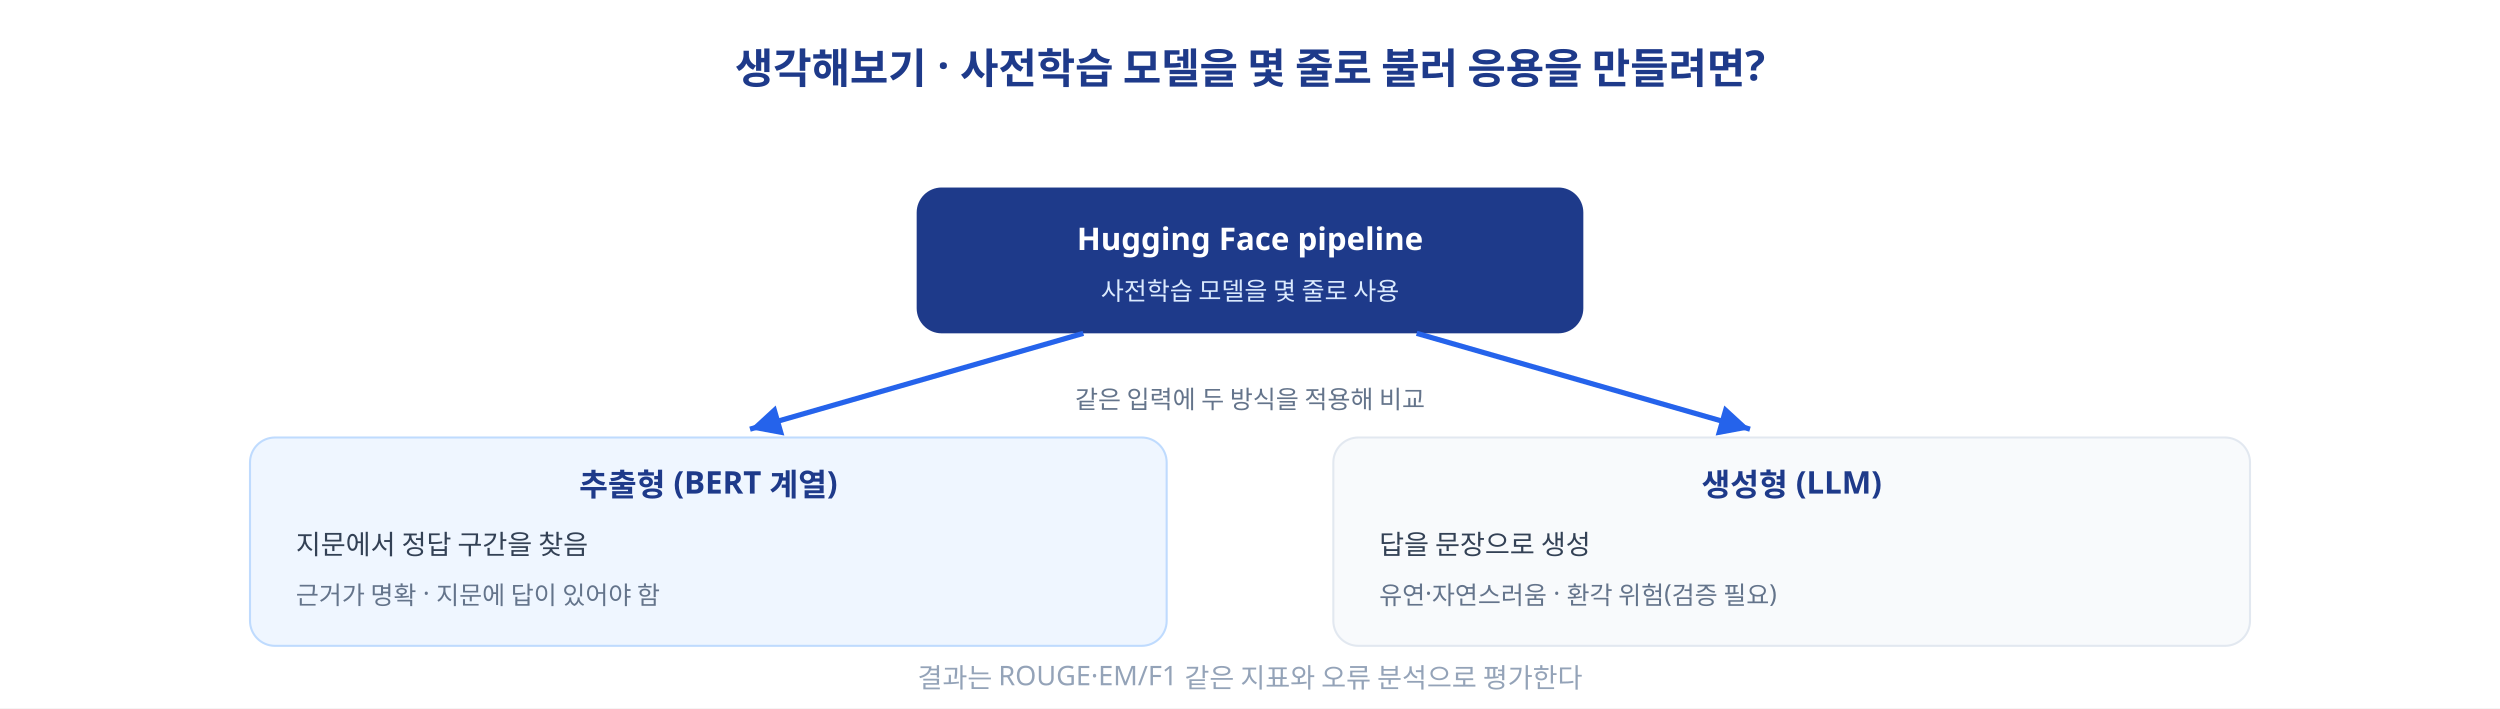
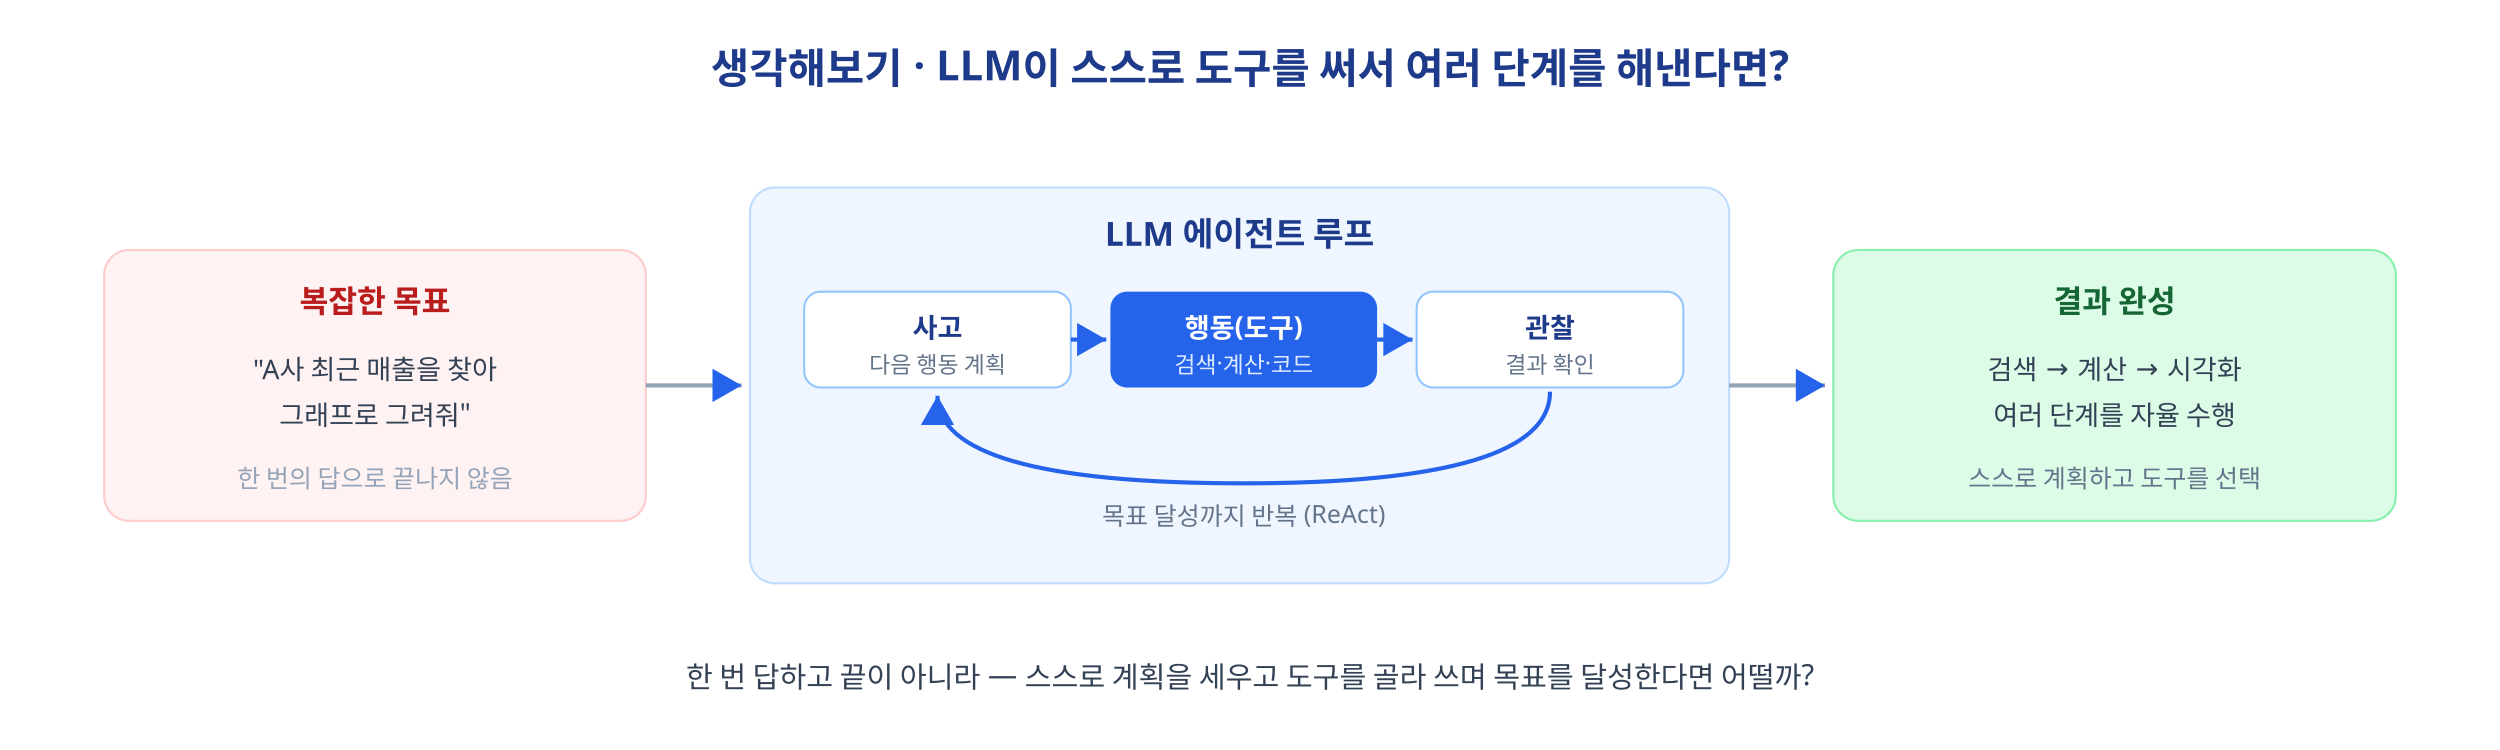
- <svg xmlns="http://www.w3.org/2000/svg" width="1200" height="340" viewBox="0 0 1200 340" font-family="'Malgun Gothic','Apple SD Gothic Neo',sans-serif">
-   <rect width="1200" height="340" fill="#ffffff" />
-   <text x="600" y="40" font-size="20" font-weight="700" fill="#1e3a8a" text-anchor="middle">생각해보기 · 사전학습 모델을 몇 줄로 불러 응용을 만들려면?</text>
+ <svg xmlns="http://www.w3.org/2000/svg" width="1200" height="360" viewBox="0 0 1200 360" font-family="'Malgun Gothic','Apple SD Gothic Neo',sans-serif">
+   <rect width="1200" height="360" fill="#ffffff" />
+   <text x="600" y="40" font-size="20" font-weight="700" fill="#1e3a8a" text-anchor="middle">생각해보기 · LLM이 스스로 도구를 써서 여러 단계를 해낸다면?</text>
  <defs>
-     <marker id="im13" markerWidth="9" markerHeight="9" refX="6" refY="3" orient="auto" markerUnits="strokeWidth">
-       <path d="M0,0 L6,3 L0,6 Z" fill="#2563eb" />
+     <marker id="t13" markerWidth="10" markerHeight="10" refX="7" refY="4" orient="auto" markerUnits="strokeWidth">
+       <path d="M0,0 L7,4 L0,8 Z" fill="#2563eb" />
    </marker>
  </defs>
-   <rect x="440" y="90" width="320" height="70" rx="12" fill="#1e3a8a" />
-   <text x="600" y="120" font-size="15" font-weight="700" fill="#fff" text-anchor="middle">Hugging Face pipeline</text>
-   <text x="600" y="144" font-size="12" fill="#dbeafe" text-anchor="middle">사전학습 모델을 몇 줄로 사용</text>
-   <rect x="120" y="210" width="440" height="100" rx="12" fill="#eff6ff" stroke="#bfdbfe" />
-   <text x="340" y="238" font-size="15" font-weight="700" fill="#1e3a8a" text-anchor="middle">추출형 (BERT 계열)</text>
-   <text x="142" y="266" font-size="13" fill="#334155">지문에서 정답 구간을 찾음</text>
-   <text x="142" y="290" font-size="12" fill="#64748b">근거가 명확 · 지문에 답이 있어야 함</text>
-   <rect x="640" y="210" width="440" height="100" rx="12" fill="#f8fafc" stroke="#e2e8f0" />
-   <text x="860" y="238" font-size="15" font-weight="700" fill="#1e3a8a" text-anchor="middle">생성형 (LLM)</text>
-   <text x="662" y="266" font-size="13" fill="#334155">답을 문장으로 생성</text>
-   <text x="662" y="290" font-size="12" fill="#64748b">유연·자연스러움 · 환각 위험(검증 필요)</text>
-   <g stroke="#2563eb" stroke-width="2.5" marker-end="url(#im13)">
-     <line x1="520" y1="160" x2="360" y2="206" />
-     <line x1="680" y1="160" x2="840" y2="206" />
-   </g>
-   <text x="600" y="196" font-size="12" fill="#64748b" text-anchor="middle">같은 입력에 두 방식을 적용해 비교</text>
-   <text x="600" y="330" font-size="13" fill="#94a3b8" text-anchor="middle">결과는 ROUGE·EM/F1 같은 지표와 오류 분석으로 평가한다</text>
+   <rect x="50" y="120" width="260" height="130" rx="12" fill="#fef2f2" stroke="#fecaca" />
+   <text x="180" y="150" font-size="15" font-weight="700" fill="#b91c1c" text-anchor="middle">복잡한 목표</text>
+   <text x="180" y="182" font-size="13" fill="#334155" text-anchor="middle">"A사 최근 매출을 찾아</text>
+   <text x="180" y="204" font-size="13" fill="#334155" text-anchor="middle">그래프로 그려줘"</text>
+   <text x="180" y="234" font-size="12" fill="#94a3b8" text-anchor="middle">한 번의 답으로 끝나지 않음</text>
+   <rect x="360" y="90" width="470" height="190" rx="12" fill="#eff6ff" stroke="#bfdbfe" />
+   <text x="595" y="118" font-size="16" font-weight="700" fill="#1e3a8a" text-anchor="middle">LLM 에이전트 루프</text>
+   <rect x="386" y="140" width="128" height="46" rx="8" fill="#fff" stroke="#93c5fd" />
+   <text x="450" y="162" font-size="13" font-weight="700" fill="#1e3a8a" text-anchor="middle">사고</text>
+   <text x="450" y="179" font-size="11" fill="#64748b" text-anchor="middle">다음 행동 계획</text>
+   <rect x="533" y="140" width="128" height="46" rx="8" fill="#2563eb" />
+   <text x="597" y="162" font-size="13" font-weight="700" fill="#fff" text-anchor="middle">행동(도구)</text>
+   <text x="597" y="179" font-size="11" fill="#dbeafe" text-anchor="middle">검색·계산·코드</text>
+   <rect x="680" y="140" width="128" height="46" rx="8" fill="#fff" stroke="#93c5fd" />
+   <text x="744" y="162" font-size="13" font-weight="700" fill="#1e3a8a" text-anchor="middle">관찰</text>
+   <text x="744" y="179" font-size="11" fill="#64748b" text-anchor="middle">결과 확인</text>
+   <line x1="514" y1="163" x2="531" y2="163" stroke="#2563eb" stroke-width="2" marker-end="url(#t13)" />
+   <line x1="661" y1="163" x2="678" y2="163" stroke="#2563eb" stroke-width="2" marker-end="url(#t13)" />
+   <path d="M744 188 Q744 232 597 232 Q450 232 450 190" stroke="#2563eb" stroke-width="2" fill="none" marker-end="url(#t13)" />
+   <text x="597" y="252" font-size="12" fill="#64748b" text-anchor="middle">목표 달성까지 반복 (ReAct)</text>
+   <rect x="880" y="120" width="270" height="130" rx="12" fill="#dcfce7" stroke="#86efac" />
+   <text x="1015" y="150" font-size="15" font-weight="700" fill="#166534" text-anchor="middle">결과 완성</text>
+   <text x="1015" y="182" font-size="13" fill="#334155" text-anchor="middle">검색 → 계산 → 시각화</text>
+   <text x="1015" y="204" font-size="13" fill="#334155" text-anchor="middle">여러 단계를 자율 수행</text>
+   <text x="1015" y="234" font-size="12" fill="#64748b" text-anchor="middle">스스로 계획하고 도구를 선택</text>
+   <line x1="310" y1="185" x2="356" y2="185" stroke="#94a3b8" stroke-width="2" marker-end="url(#t13)" />
+   <line x1="830" y1="185" x2="876" y2="185" stroke="#94a3b8" stroke-width="2" marker-end="url(#t13)" />
+   <text x="600" y="330" font-size="14" fill="#334155" text-anchor="middle">한 번 답하고 끝이 아니라 — 스스로 계획을 세우고 도구를 골라 쓰며 목표를 달성한다면 어떨까?</text>
</svg>
